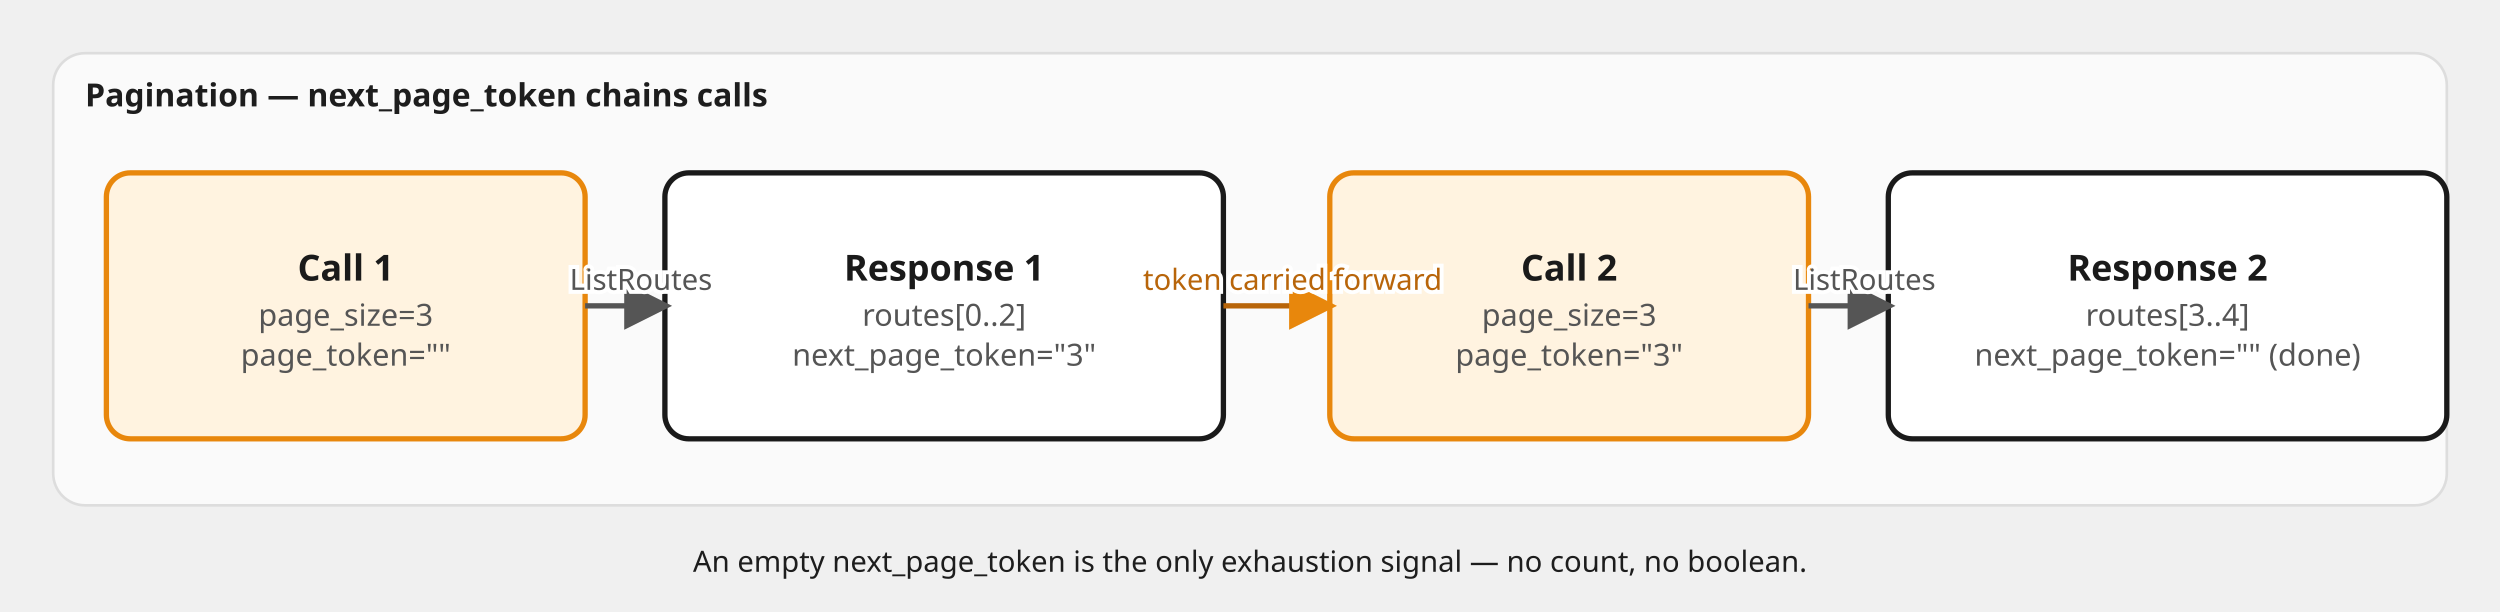
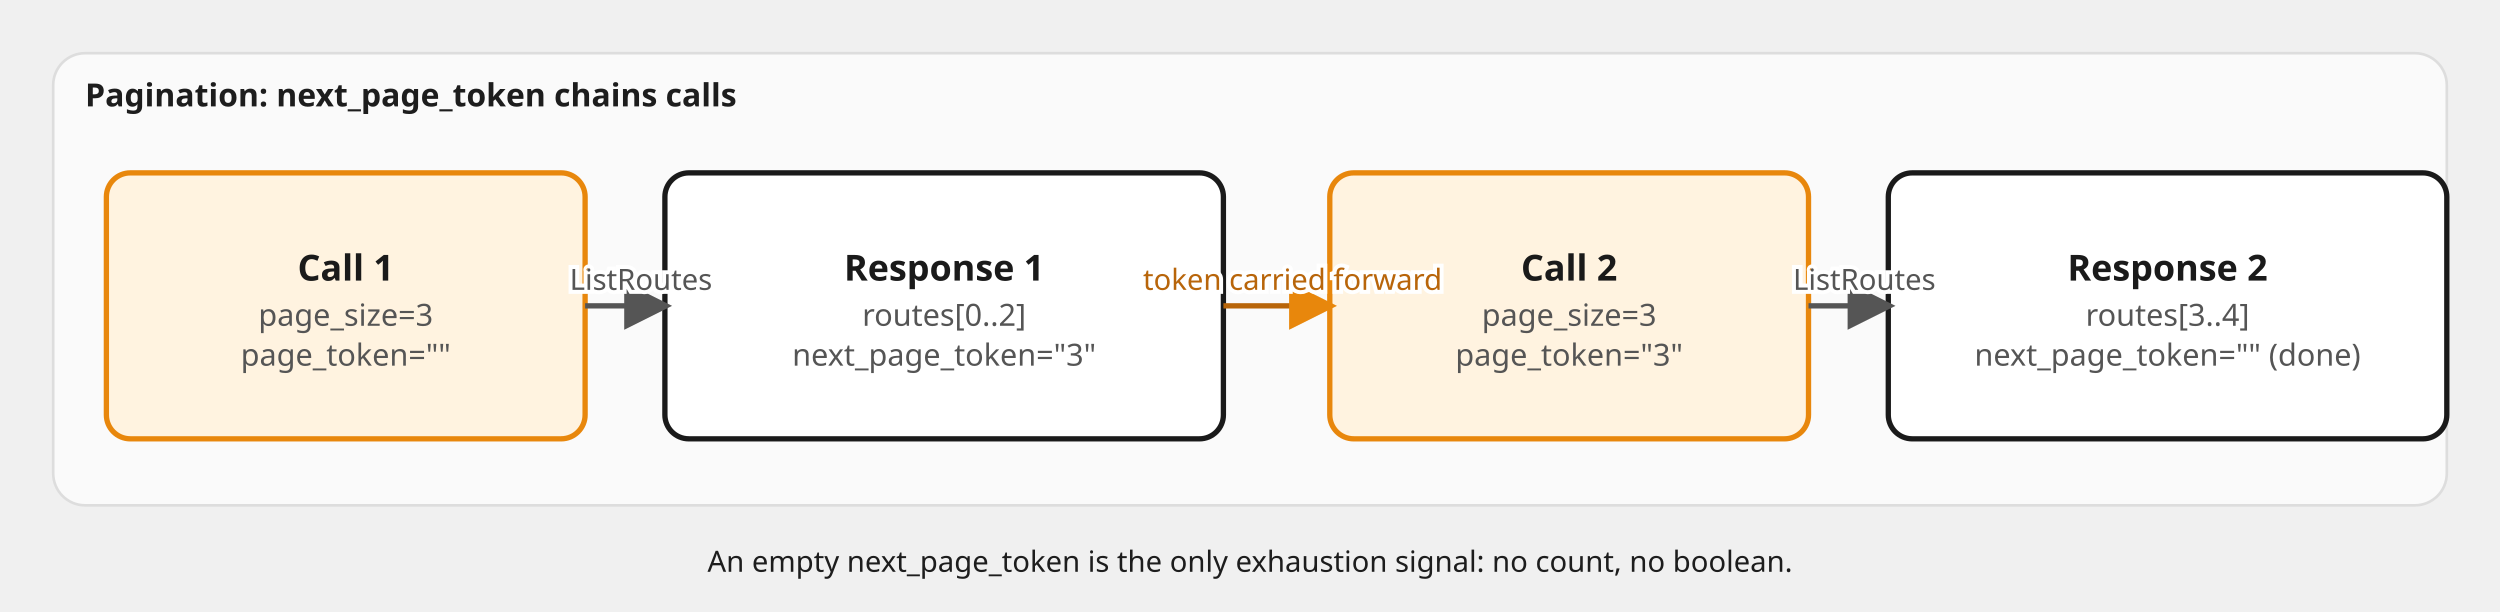
<svg xmlns="http://www.w3.org/2000/svg" viewBox="0 0 940 230" font-family="'Red Hat Text', system-ui, sans-serif" role="img">
  <defs>
    <marker id="a" viewBox="0 0 10 10" refX="8.5" refY="5" markerWidth="9" markerHeight="9" orient="auto-start-reverse">
      <path d="M0,0 L10,5 L0,10 z" fill="#555" />
    </marker>
    <marker id="am" viewBox="0 0 10 10" refX="8.5" refY="5" markerWidth="9" markerHeight="9" orient="auto-start-reverse">
      <path d="M0,0 L10,5 L0,10 z" fill="#e8870c" />
    </marker>
  </defs>
  <rect x="20" y="20" width="900" height="170" rx="12" fill="#fafafa" stroke="#ddd" />
-   <text x="32" y="40" font-size="12" font-weight="700" fill="#1d1d1d">Pagination — next_page_token chains calls</text>
+   <text x="32" y="40" font-size="12" font-weight="700" fill="#1d1d1d">Pagination: next_page_token chains calls</text>
  <rect x="40" y="65" width="180" height="100" rx="9" fill="#fff3e0" stroke="#e8870c" stroke-width="2" />
  <text x="130.0" y="105.5" font-size="13.5" font-weight="700" fill="#1a1a1a" text-anchor="middle">Call 1</text>
  <text x="130.0" y="122.5" font-size="11.5" fill="#555555" text-anchor="middle">page_size=3</text>
  <text x="130.0" y="137.5" font-size="11.5" fill="#555555" text-anchor="middle">page_token=""</text>
  <rect x="250" y="65" width="210" height="100" rx="9" fill="#ffffff" stroke="#1a1a1a" stroke-width="2" />
  <text x="355.0" y="105.5" font-size="13.5" font-weight="700" fill="#1a1a1a" text-anchor="middle">Response 1</text>
  <text x="355.0" y="122.5" font-size="11.5" fill="#555555" text-anchor="middle">routes[0..2]</text>
  <text x="355.0" y="137.5" font-size="11.5" fill="#555555" text-anchor="middle">next_page_token="3"</text>
  <rect x="500" y="65" width="180" height="100" rx="9" fill="#fff3e0" stroke="#e8870c" stroke-width="2" />
  <text x="590.0" y="105.5" font-size="13.5" font-weight="700" fill="#1a1a1a" text-anchor="middle">Call 2</text>
  <text x="590.0" y="122.5" font-size="11.5" fill="#555555" text-anchor="middle">page_size=3</text>
  <text x="590.0" y="137.5" font-size="11.5" fill="#555555" text-anchor="middle">page_token="3"</text>
  <rect x="710" y="65" width="210" height="100" rx="9" fill="#ffffff" stroke="#1a1a1a" stroke-width="2" />
  <text x="815.0" y="105.5" font-size="13.5" font-weight="700" fill="#1a1a1a" text-anchor="middle">Response 2</text>
  <text x="815.0" y="122.5" font-size="11.5" fill="#555555" text-anchor="middle">routes[3..4]</text>
  <text x="815.0" y="137.5" font-size="11.5" fill="#555555" text-anchor="middle">next_page_token="" (done)</text>
  <path d="M220,115 L250,115" fill="none" stroke="#555" stroke-width="2" marker-end="url(#a)" />
  <text x="241.0" y="109.0" font-size="11" fill="#ffffff" stroke="#ffffff" stroke-width="3" paint-order="stroke" text-anchor="middle">ListRoutes</text>
  <text x="241.0" y="109.0" font-size="11" fill="#555" text-anchor="middle">ListRoutes</text>
  <path d="M460,115 L500,115" fill="none" stroke="#b8650a" stroke-width="2" marker-end="url(#am)" />
  <text x="486.0" y="109.0" font-size="11" fill="#ffffff" stroke="#ffffff" stroke-width="3" paint-order="stroke" text-anchor="middle">token carried forward</text>
  <text x="486.0" y="109.0" font-size="11" fill="#b8650a" text-anchor="middle">token carried forward</text>
  <path d="M680,115 L710,115" fill="none" stroke="#555" stroke-width="2" marker-end="url(#a)" />
  <text x="701.0" y="109.0" font-size="11" fill="#ffffff" stroke="#ffffff" stroke-width="3" paint-order="stroke" text-anchor="middle">ListRoutes</text>
  <text x="701.0" y="109.0" font-size="11" fill="#555" text-anchor="middle">ListRoutes</text>
-   <text x="470" y="215" font-size="11" fill="#1d1d1d" text-anchor="middle">An empty next_page_token is the only exhaustion signal — no count, no boolean.</text>
+   <text x="470" y="215" font-size="11" fill="#1d1d1d" text-anchor="middle">An empty next_page_token is the only exhaustion signal: no count, no boolean.</text>
</svg>
